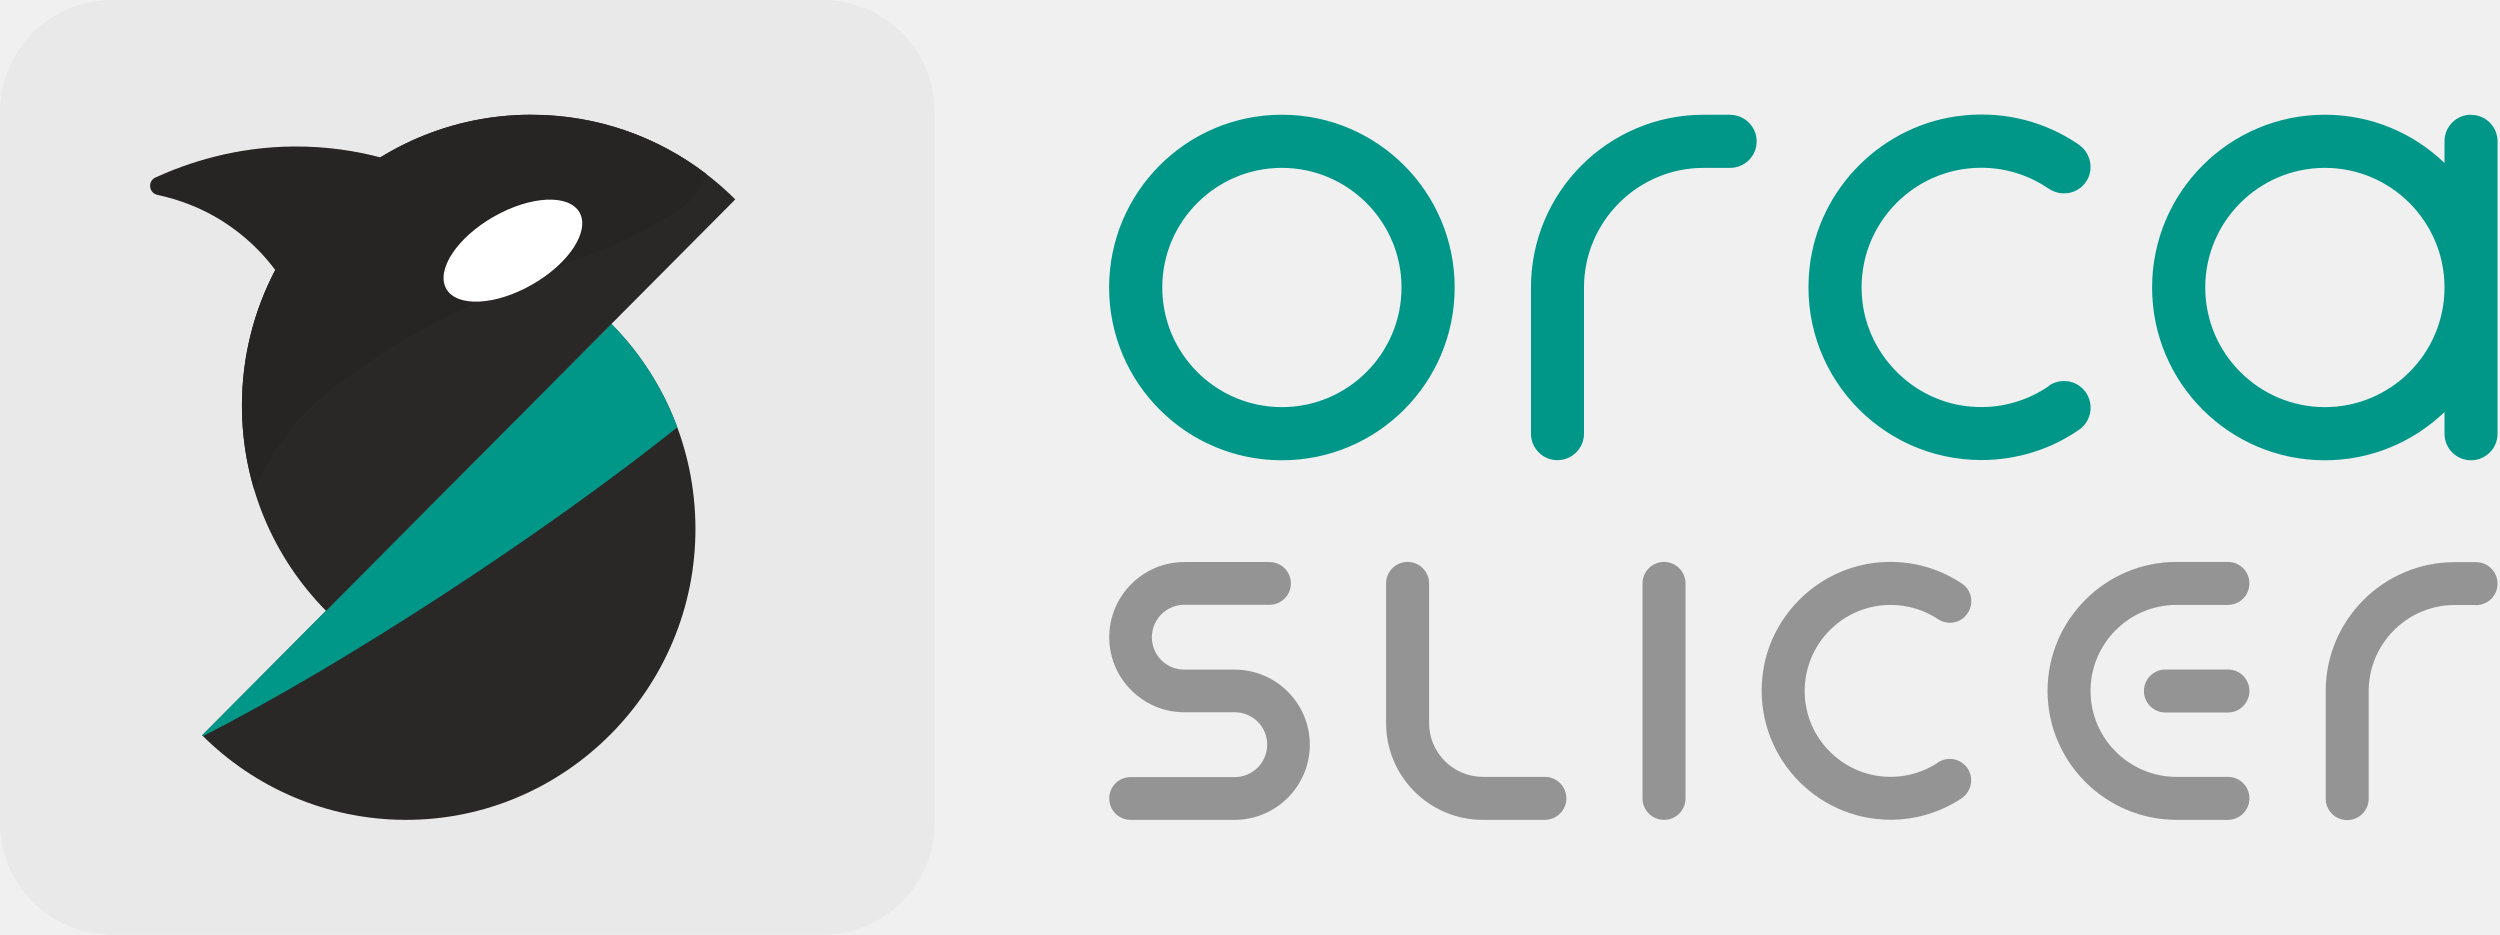
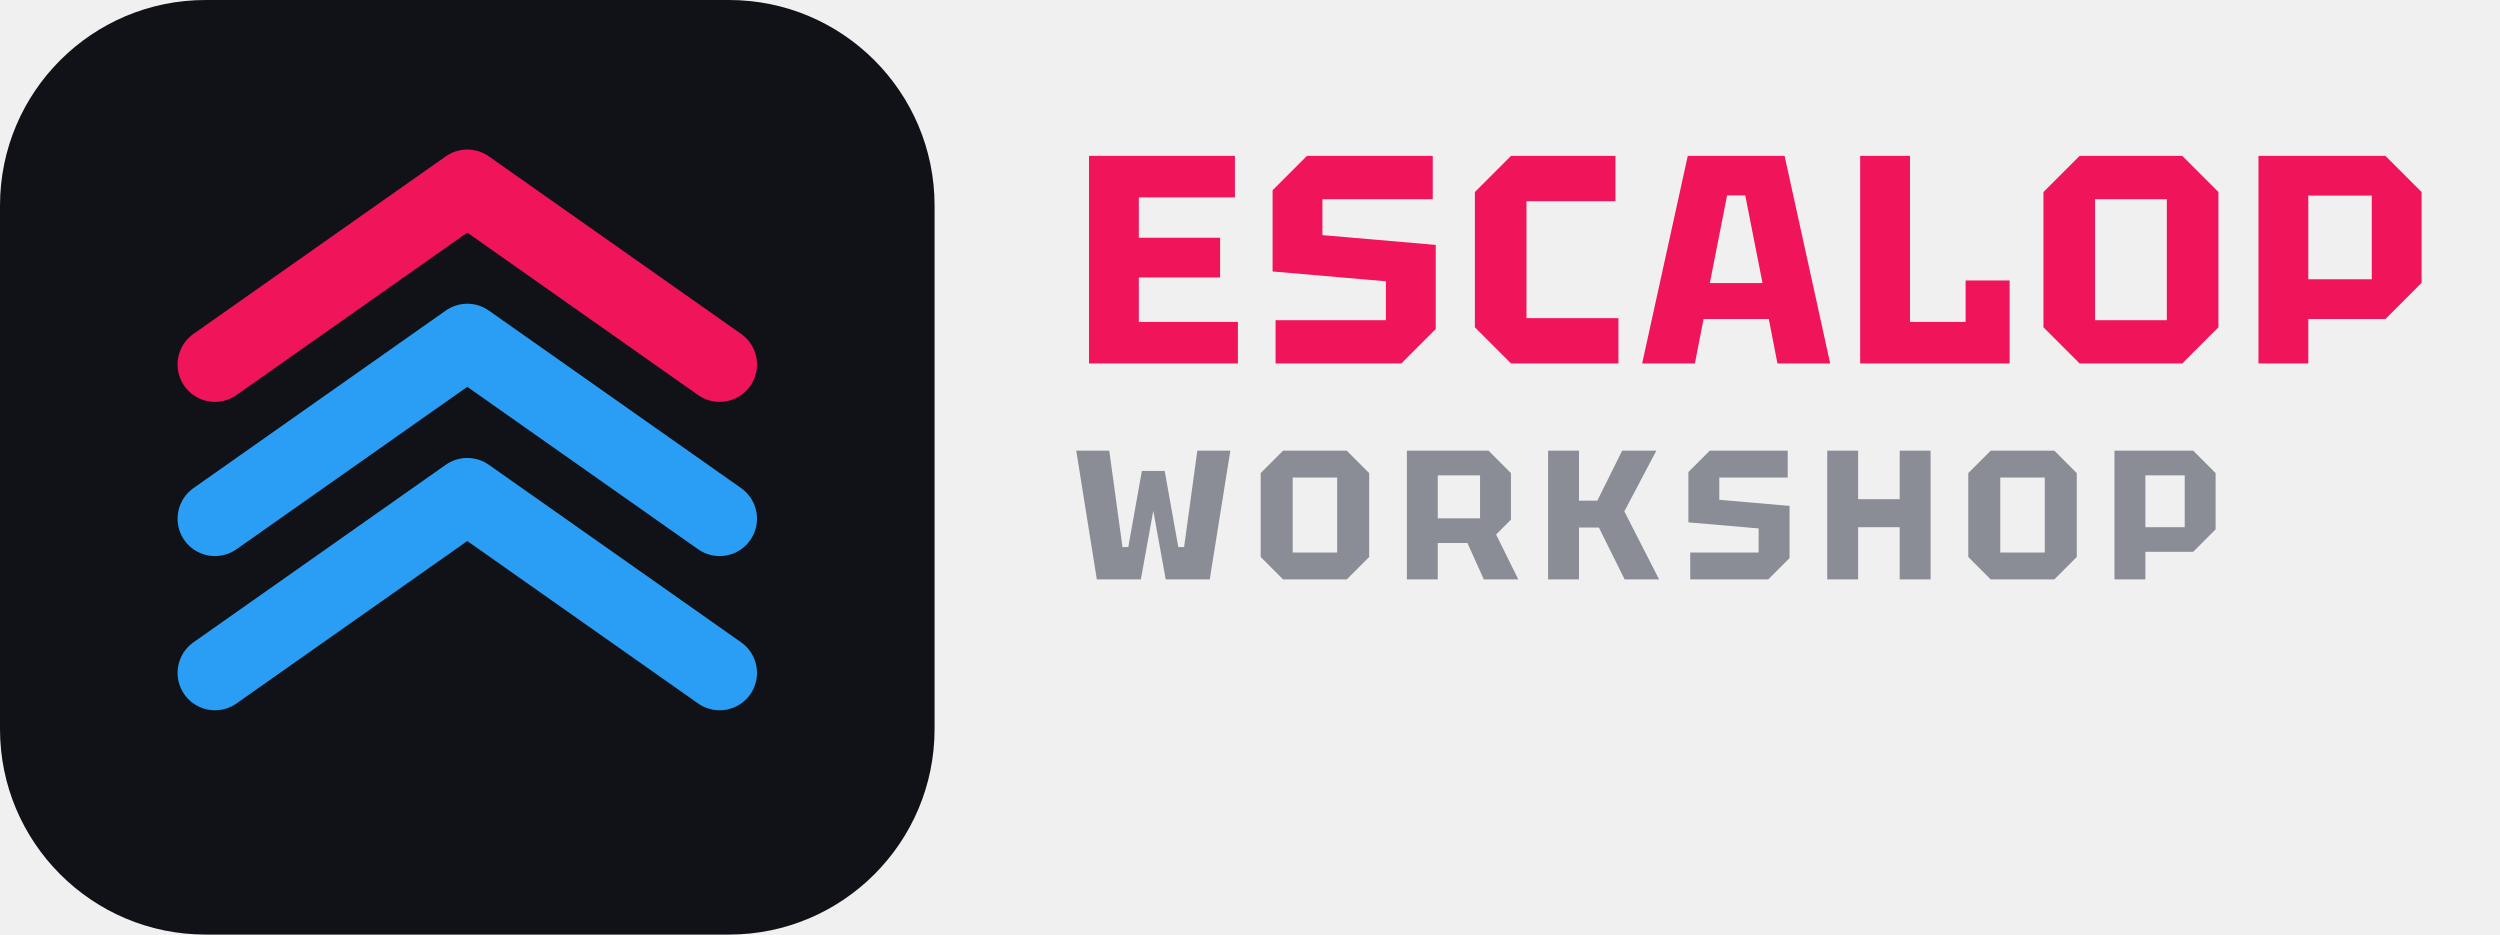
- <svg xmlns="http://www.w3.org/2000/svg" id="a" width="214" height="80" viewBox="0 0 214 80">
-   <g id="b">
-     <g id="c">
-       <rect width="80" height="80" rx="9.57" ry="9.57" style="fill:#e9e9e9;" />
-     </g>
-   </g>
-   <g id="d">
-     <path id="e" d="M17.3,62.94c4.46,4.45,10.59,7.21,17.36,7.24,13.7.06,24.93-11.22,24.87-25-.03-6.81-2.77-12.97-7.2-17.45L17.31,62.94h0Z" style="fill:#292826;" />
-   </g>
-   <g id="f">
-     <path id="g" d="M52.32,27.73L17.3,62.94s.05.05.08.07c12.27-6.26,29.08-17.26,40.6-26.43-1.24-3.36-3.19-6.38-5.65-8.87" style="fill:#009789;" />
-   </g>
-   <g id="h">
-     <path id="i" d="M45.48,9.82c-13.67,0-24.77,11.15-24.77,24.91,0,6.85,2.75,13.05,7.2,17.56L62.94,17.07c-4.48-4.47-10.65-7.24-17.46-7.24" style="fill:#292826;" />
-   </g>
-   <g id="j">
-     <path id="k" d="M45.48,9.82c-4.74,0-9.17,1.34-12.93,3.65-2.02-.53-4.52-.95-7.39-.93-5,.03-9.08,1.39-11.85,2.65-.69.32-.58,1.33.16,1.49,1.82.39,4.22,1.19,6.59,2.95,1.5,1.1,2.64,2.33,3.5,3.48-1.82,3.47-2.85,7.42-2.85,11.61,0,2.5.37,4.92,1.05,7.2,1.04-2.32,2.14-3.87,2.5-4.36,2.27-3.13,4.68-4.76,8.23-7.15,2.62-1.77,6.26-3.84,16.7-8.14,0,0,3.27-.92,7.65-3.53,1.75-1.04,3.08-2.02,3.5-3.56.03-.11.06-.22.08-.32-4.15-3.17-9.33-5.04-14.95-5.04" style="fill:#262523;" />
-   </g>
-   <g id="l">
-     <path id="m" d="M49.61,18.19c.9,1.61-.91,4.37-4.06,6.17s-6.44,1.96-7.35.36c-.9-1.61.91-4.37,4.06-6.17,3.15-1.8,6.44-1.96,7.35-.36" style="fill:#fff;" />
-   </g>
-   <path d="M142.44,48.1c-1.01,0-1.84.82-1.84,1.84v18.4c0,1.01.82,1.84,1.84,1.84s1.84-.82,1.84-1.84v-18.4c0-1.01-.82-1.84-1.84-1.84ZM190.71,48.1h-4.4c-6.09,0-11.04,4.96-11.04,11.04s4.96,11.04,11.04,11.04h4.4c1.01,0,1.84-.82,1.84-1.84s-.82-1.84-1.84-1.84h-4.4c-4.06,0-7.36-3.3-7.36-7.36s3.3-7.36,7.36-7.36h4.4c1.01,0,1.84-.82,1.84-1.84s-.82-1.84-1.84-1.84v-.02.02ZM190.71,57.31h-5.35c-1.01,0-1.84.82-1.84,1.84s.82,1.84,1.84,1.84h5.35c1.01,0,1.84-.82,1.84-1.84s-.82-1.84-1.84-1.84ZM105.69,70.18h-8.91c-1.01,0-1.83-.82-1.83-1.83s.81-1.83,1.83-1.83h8.91c1.53,0,2.78-1.24,2.78-2.78s-1.24-2.77-2.78-2.77h-4.31c-3.55,0-6.43-2.89-6.43-6.43s2.89-6.43,6.43-6.43h7.29c1.01,0,1.83.82,1.83,1.83s-.81,1.83-1.83,1.83h-7.29c-1.53,0-2.78,1.24-2.78,2.78s1.24,2.77,2.78,2.77h4.31c3.55,0,6.43,2.89,6.43,6.43s-2.89,6.43-6.43,6.43h0ZM165.89,65.28c-1.49.98-3.35,1.44-5.32,1.11-2.99-.51-5.4-2.88-5.96-5.85-.86-4.67,2.71-8.76,7.23-8.76,1.49,0,2.88.45,4.04,1.21.73.49,1.71.41,2.32-.22h0c.81-.81.71-2.17-.25-2.81-2.12-1.42-4.76-2.13-7.56-1.77-4.98.64-8.97,4.69-9.52,9.66-.75,6.65,4.46,12.32,10.96,12.32,2.23,0,4.31-.67,6.05-1.81.98-.65,1.15-2.03.32-2.86h0c-.63-.63-1.59-.71-2.32-.23h.01ZM132.24,66.5h-5.31c-2.53,0-4.6-2.07-4.6-4.6v-11.96c0-1.01-.82-1.84-1.84-1.84s-1.84.82-1.84,1.84v11.96c0,4.57,3.71,8.28,8.28,8.28h5.31c1.01,0,1.84-.82,1.84-1.84s-.82-1.84-1.84-1.84h0ZM211.96,51.79h-1.84c-4.03,0-7.32,3.27-7.36,7.3v9.27c0,1.01-.82,1.84-1.84,1.84s-1.84-.82-1.84-1.84v-9.27c.04-6.06,4.98-10.97,11.03-10.97h1.84c1.01,0,1.84.82,1.84,1.84s-.82,1.84-1.84,1.84h0Z" style="fill:#949494;" />
-   <path d="M109.73,14.37c5.64,0,10.24,4.59,10.24,10.24s-4.59,10.24-10.24,10.24-10.24-4.59-10.24-10.24,4.59-10.24,10.24-10.24M109.73,9.82c-8.16,0-14.79,6.62-14.79,14.79s6.62,14.79,14.79,14.79,14.79-6.62,14.79-14.79-6.62-14.79-14.79-14.79h0ZM211.52,9.82c-1.26,0-2.27,1.02-2.27,2.27v1.86c-2.66-2.55-6.26-4.13-10.24-4.13-8.16,0-14.79,6.62-14.79,14.79s6.62,14.79,14.79,14.79c3.97,0,7.58-1.58,10.24-4.13v1.86c0,1.26,1.02,2.27,2.27,2.27s2.27-1.02,2.27-2.27V12.1c0-1.26-1.02-2.27-2.27-2.27h0ZM199.01,34.85c-5.64,0-10.24-4.59-10.24-10.24s4.59-10.24,10.24-10.24,10.24,4.59,10.24,10.24-4.59,10.24-10.24,10.24ZM148.11,9.82h-2.27c-8.16,0-14.79,6.62-14.79,14.79v12.51c0,1.26,1.02,2.27,2.27,2.27s2.27-1.02,2.27-2.27v-12.51c0-5.64,4.59-10.24,10.24-10.24h2.27c1.26,0,2.27-1.02,2.27-2.27s-1.02-2.27-2.27-2.27h0ZM175.38,33.05c-1.99,1.36-4.47,2.05-7.12,1.71-4.61-.59-8.31-4.35-8.84-8.97-.7-6.18,4.13-11.43,10.17-11.43,2.14,0,4.11.66,5.75,1.77.92.63,2.15.56,2.95-.24h0c1.02-1.02.83-2.7-.36-3.52-2.75-1.89-6.18-2.86-9.84-2.49-6.85.68-12.42,6.17-13.19,13.01-1,8.93,5.97,16.49,14.7,16.49,3.11,0,5.99-.95,8.36-2.59,1.18-.81,1.34-2.49.33-3.51h0c-.78-.78-2-.88-2.91-.26v.02h0Z" style="fill:#009789;" />
+ <svg xmlns="http://www.w3.org/2000/svg" width="214" height="80" viewBox="0 0 214 80">
+   <rect x="0" y="0" width="80" height="80" rx="17.60" fill="#111217" />
+   <polyline points="18.40,31.20 40.00,16.00 61.60,31.20" fill="none" stroke="#F0145A" stroke-width="6.40" stroke-linecap="round" stroke-linejoin="round" />
+   <polyline points="18.40,44.40 40.00,29.20 61.60,44.40" fill="none" stroke="#2A9DF4" stroke-width="6.40" stroke-linecap="round" stroke-linejoin="round" />
+   <polyline points="18.40,57.60 40.00,42.40 61.60,57.60" fill="none" stroke="#2A9DF4" stroke-width="6.40" stroke-linecap="round" stroke-linejoin="round" />
+   <path d="M93.219 31.114V13.342H105.71V16.896H97.484V20.349H104.44V23.751H97.484V27.56H105.964V31.114ZM109.188 31.114V27.407H118.633V24.076L108.934 23.238V16.287L111.879 13.342H122.644V17.049H113.199V20.126L122.898 20.964V28.169L119.953 31.114ZM126.249 28.017V16.439L129.346 13.342H138.283V17.221H130.667V27.235H138.537V31.114H129.346ZM140.568 31.114 144.473 13.342H152.76L156.664 31.114H152.15L151.409 27.306H145.824L145.082 31.114ZM146.362 24.229H150.871L149.393 16.724H147.839ZM159.229 31.114V13.342H163.494V27.56H168.257V24.005H172.025V31.114ZM174.919 28.017V16.439L178.016 13.342H186.801L189.898 16.439V28.017L186.801 31.114H178.016ZM179.336 17.049V27.407H185.48V17.049ZM197.591 23.904H203.024V16.744H197.591ZM207.289 16.439V24.208L204.192 27.306H197.591V31.114H193.325V13.342H204.192Z" fill="#F0145A" />
+   <path d="M93.889 49.597 92.126 38.578H94.953L96.083 46.827H96.581L97.745 40.31H99.697L100.862 46.827H101.36L102.49 38.578H105.317L103.554 49.597H99.785L98.721 43.719L97.657 49.597ZM107.914 47.676V40.499L109.834 38.578H115.281L117.201 40.499V47.676L115.281 49.597H109.834ZM110.653 40.876V47.299H114.462V40.876ZM123.072 44.371H126.693V40.687H123.072ZM129.337 40.499V44.484L128.065 45.756L129.967 49.597H127.014L125.613 46.48H123.072V49.597H120.428V38.578H127.417ZM132.517 49.597V38.578H135.161V42.86H136.729L138.857 38.578H141.782L139.043 43.773L142.018 49.597H139.068L136.865 45.158H135.161V49.597ZM144.685 49.597V47.299H150.54V45.233L144.527 44.714V40.404L146.353 38.578H153.027V40.876H147.172V42.784L153.185 43.304V47.771L151.359 49.597ZM156.412 49.597V38.578H159.056V42.734H162.614V38.578H165.258V49.597H162.614V45.126H159.056V49.597ZM168.485 47.676V40.499L170.405 38.578H175.852L177.772 40.499V47.676L175.852 49.597H170.405ZM171.224 40.876V47.299H175.033V40.876ZM183.643 45.126H187.012V40.687H183.643ZM189.656 40.499V45.315L187.736 47.236H183.643V49.597H180.999V38.578H187.736Z" fill="#8a8c96" />
</svg>
